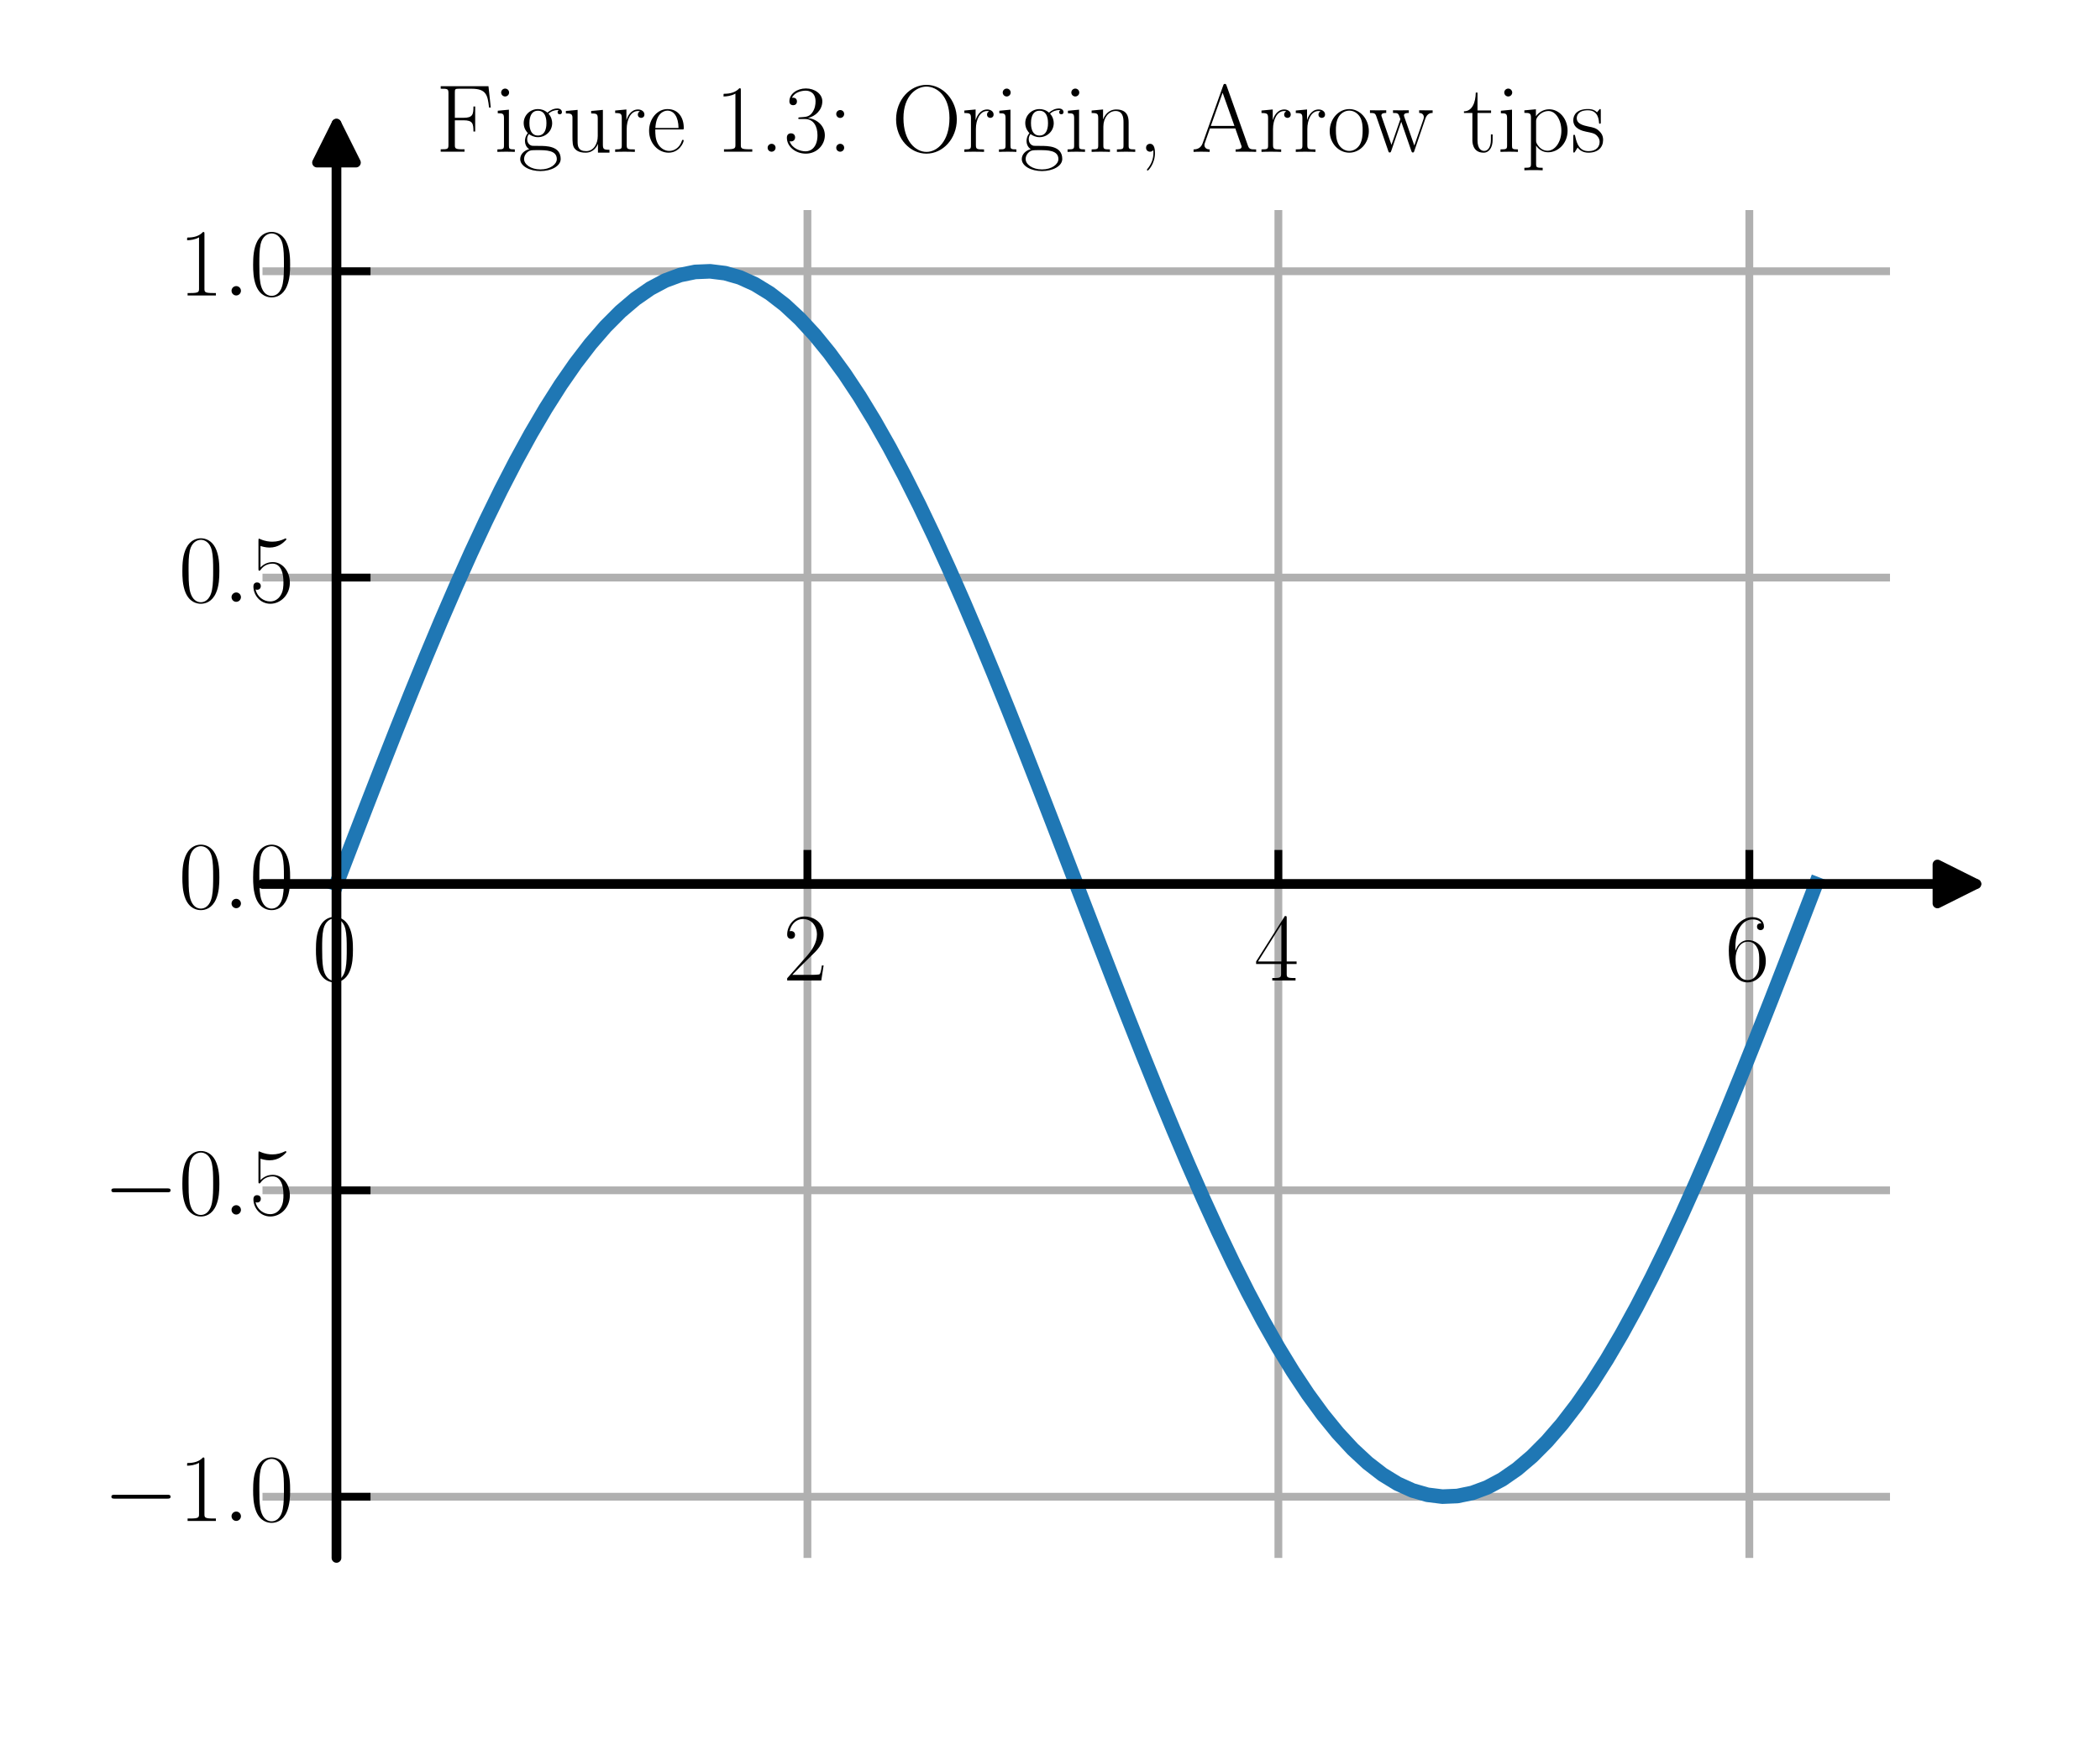
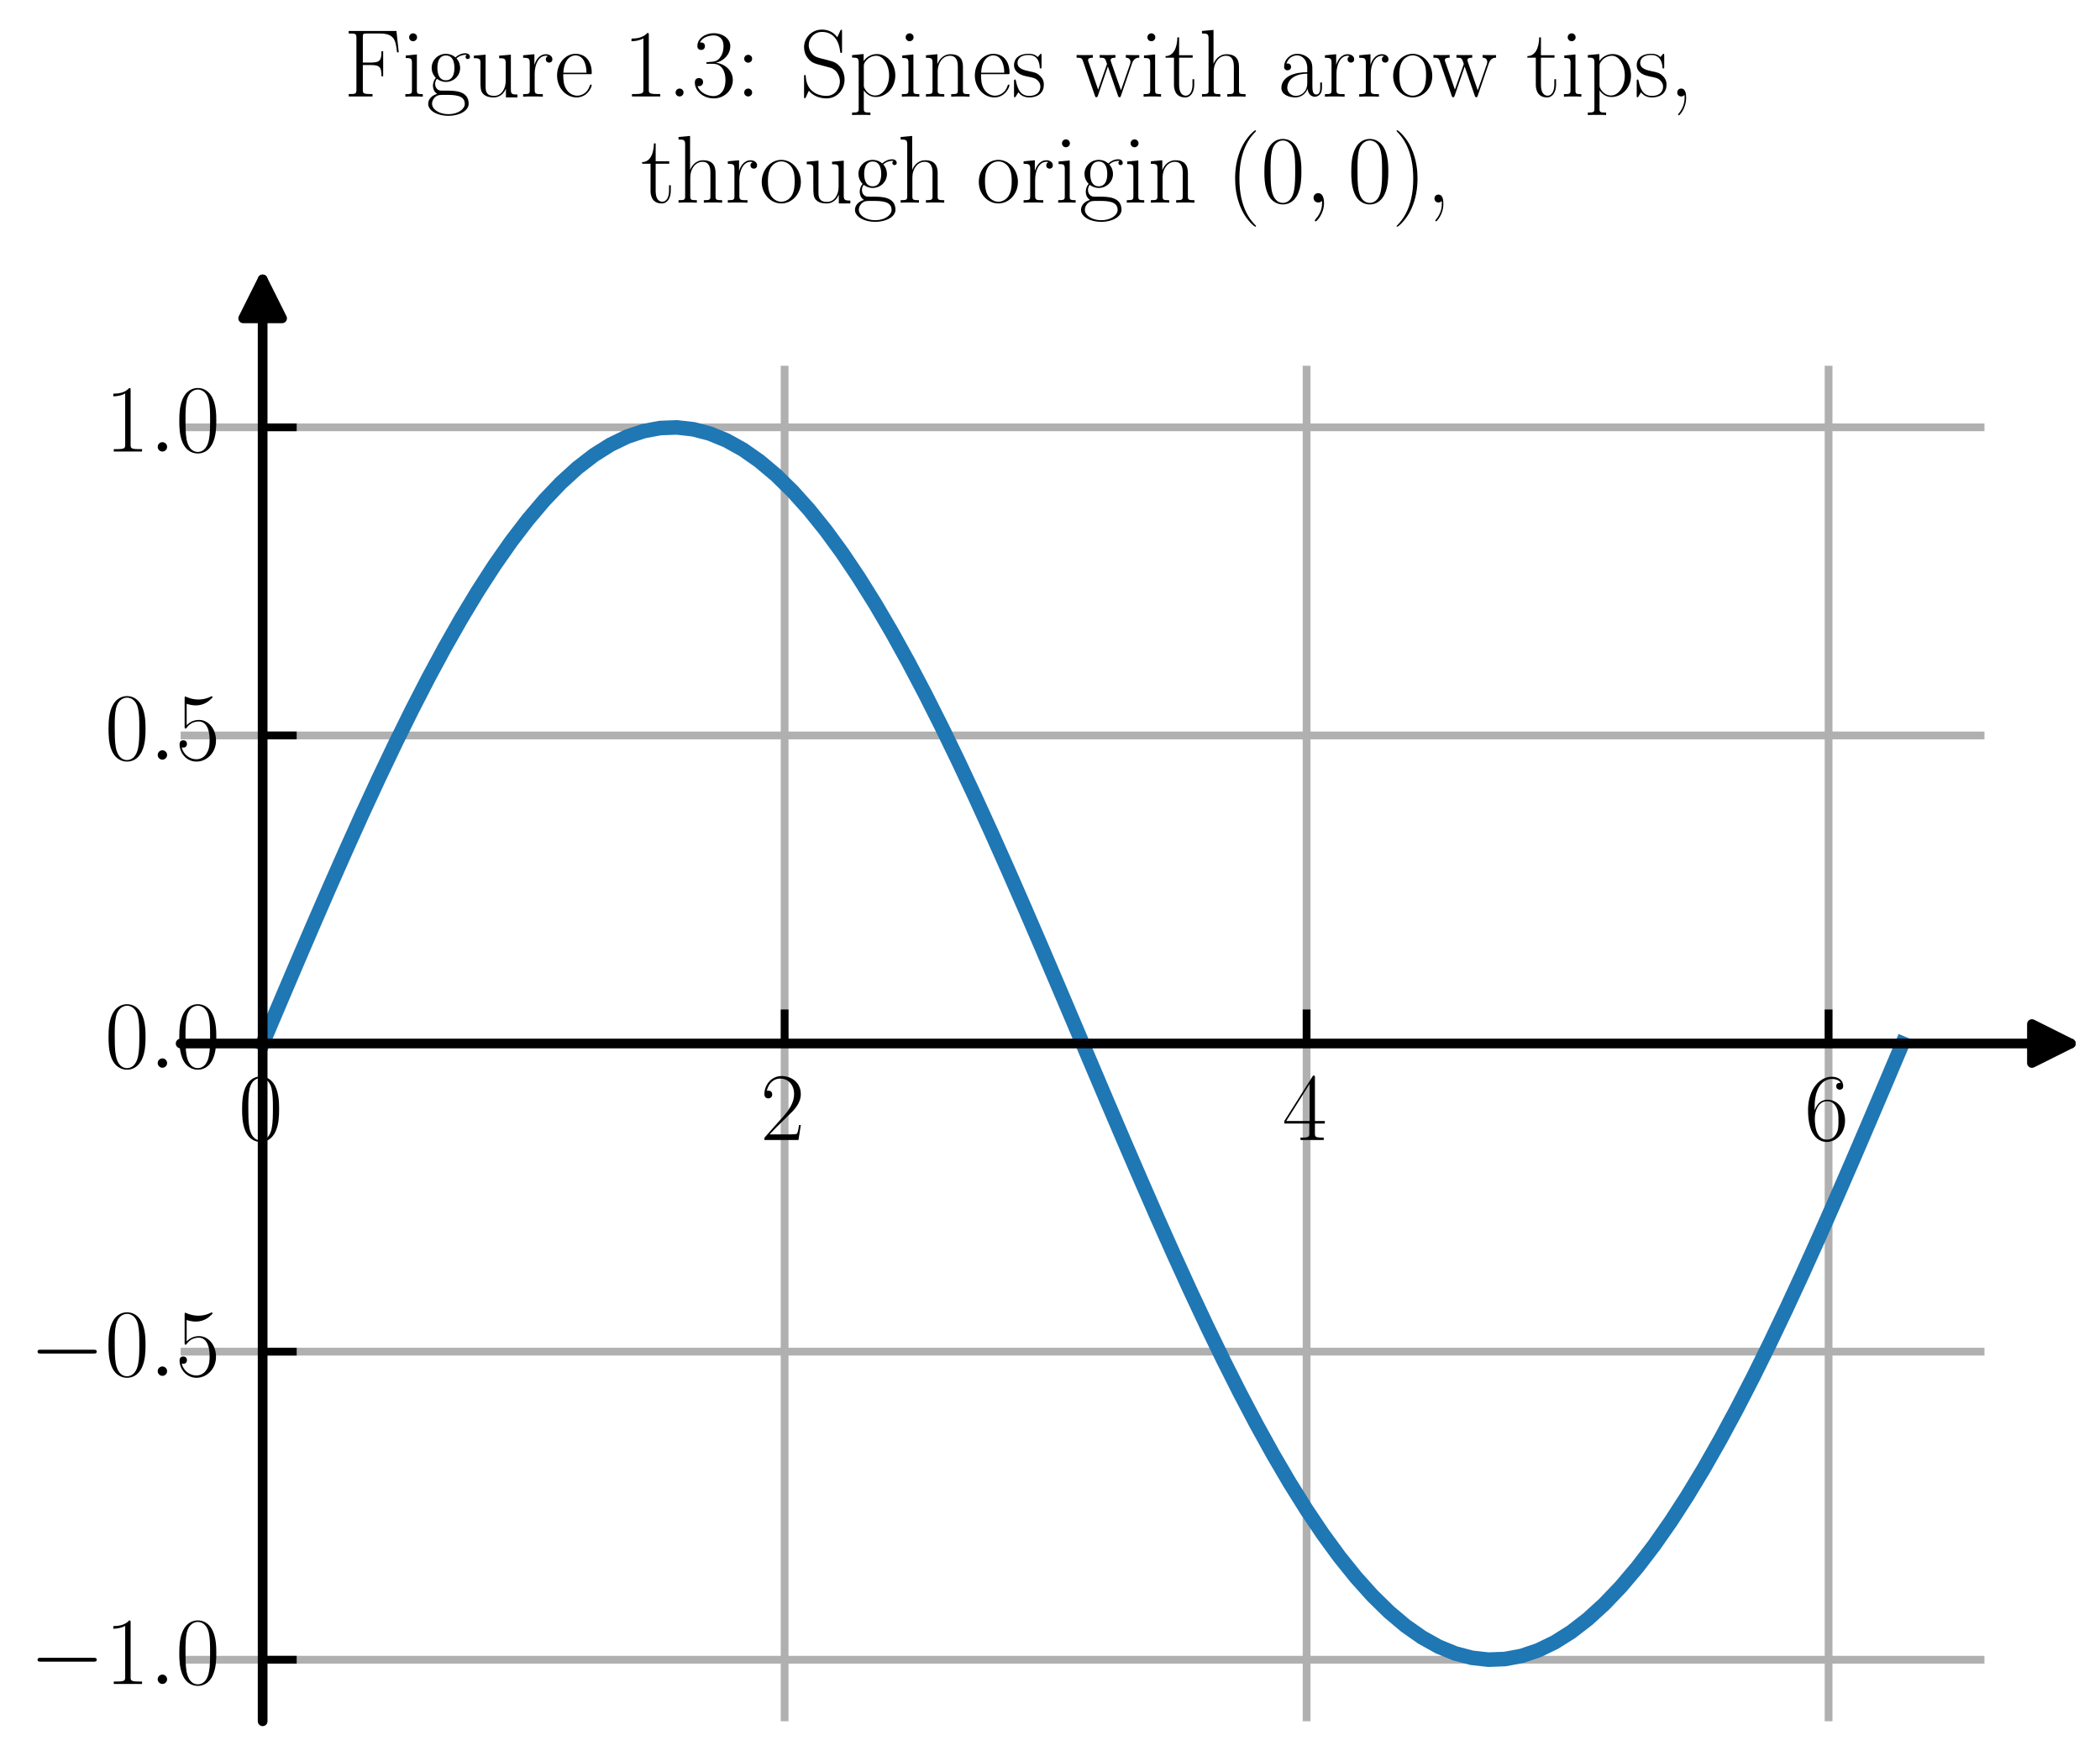
<svg xmlns="http://www.w3.org/2000/svg" xmlns:xlink="http://www.w3.org/1999/xlink" width="216pt" height="180pt" viewBox="0 0 216 180" version="1.1">
  <defs>
    <style type="text/css">*{stroke-linejoin: round; stroke-linecap: butt}</style>
  </defs>
  <g id="figure_1">
    <g id="patch_1">
      <path d="M 0 180  L 216 180  L 216 0  L 0 0  L 0 180  z " style="fill: none" />
    </g>
    <g id="axes_1">
      <g id="patch_2">
-         <path d="M 27 160.2  L 194.4 160.2  L 194.4 21.6  L 27 21.6  L 27 160.2  z " style="fill: none" />
+         <path d="M 18.581 177  L 204.118 177  L 204.118 37.615  L 18.581 37.615  L 18.581 177  z " style="fill: none" />
      </g>
      <g id="GridlinesCollection_1">
-         <path clip-path="url(#pfa1c3d3aa4)" style="fill: none; stroke: #b0b0b0; stroke-width: 0.8" />
-         <path d="M 34.609 160.2  L 34.609 21.6  " clip-path="url(#pfa1c3d3aa4)" style="fill: none; stroke: #b0b0b0; stroke-width: 0.8" />
-         <path d="M 83.05 160.2  L 83.05 21.6  " clip-path="url(#pfa1c3d3aa4)" style="fill: none; stroke: #b0b0b0; stroke-width: 0.8" />
-         <path d="M 131.491 160.2  L 131.491 21.6  " clip-path="url(#pfa1c3d3aa4)" style="fill: none; stroke: #b0b0b0; stroke-width: 0.8" />
-         <path d="M 179.932 160.2  L 179.932 21.6  " clip-path="url(#pfa1c3d3aa4)" style="fill: none; stroke: #b0b0b0; stroke-width: 0.8" />
-         <path clip-path="url(#pfa1c3d3aa4)" style="fill: none; stroke: #b0b0b0; stroke-width: 0.8" />
-         <path clip-path="url(#pfa1c3d3aa4)" style="fill: none; stroke: #b0b0b0; stroke-width: 0.8" />
-         <path d="M 27 153.908  L 194.4 153.908  " clip-path="url(#pfa1c3d3aa4)" style="fill: none; stroke: #b0b0b0; stroke-width: 0.8" />
-         <path d="M 27 122.404  L 194.4 122.404  " clip-path="url(#pfa1c3d3aa4)" style="fill: none; stroke: #b0b0b0; stroke-width: 0.8" />
-         <path d="M 27 90.9  L 194.4 90.9  " clip-path="url(#pfa1c3d3aa4)" style="fill: none; stroke: #b0b0b0; stroke-width: 0.8" />
-         <path d="M 27 59.396  L 194.4 59.396  " clip-path="url(#pfa1c3d3aa4)" style="fill: none; stroke: #b0b0b0; stroke-width: 0.8" />
-         <path d="M 27 27.892  L 194.4 27.892  " clip-path="url(#pfa1c3d3aa4)" style="fill: none; stroke: #b0b0b0; stroke-width: 0.8" />
-         <path clip-path="url(#pfa1c3d3aa4)" style="fill: none; stroke: #b0b0b0; stroke-width: 0.8" />
+         <path clip-path="url(#p630e774298)" style="fill: none; stroke: #b0b0b0; stroke-width: 0.8" />
+         <path d="M 27.015 177  L 27.015 37.615  " clip-path="url(#p630e774298)" style="fill: none; stroke: #b0b0b0; stroke-width: 0.8" />
+         <path d="M 80.704 177  L 80.704 37.615  " clip-path="url(#p630e774298)" style="fill: none; stroke: #b0b0b0; stroke-width: 0.8" />
+         <path d="M 134.393 177  L 134.393 37.615  " clip-path="url(#p630e774298)" style="fill: none; stroke: #b0b0b0; stroke-width: 0.8" />
+         <path d="M 188.082 177  L 188.082 37.615  " clip-path="url(#p630e774298)" style="fill: none; stroke: #b0b0b0; stroke-width: 0.8" />
+         <path clip-path="url(#p630e774298)" style="fill: none; stroke: #b0b0b0; stroke-width: 0.8" />
+         <path clip-path="url(#p630e774298)" style="fill: none; stroke: #b0b0b0; stroke-width: 0.8" />
+         <path d="M 18.581 170.672  L 204.118 170.672  " clip-path="url(#p630e774298)" style="fill: none; stroke: #b0b0b0; stroke-width: 0.8" />
+         <path d="M 18.581 138.99  L 204.118 138.99  " clip-path="url(#p630e774298)" style="fill: none; stroke: #b0b0b0; stroke-width: 0.8" />
+         <path d="M 18.581 107.307  L 204.118 107.307  " clip-path="url(#p630e774298)" style="fill: none; stroke: #b0b0b0; stroke-width: 0.8" />
+         <path d="M 18.581 75.625  L 204.118 75.625  " clip-path="url(#p630e774298)" style="fill: none; stroke: #b0b0b0; stroke-width: 0.8" />
+         <path d="M 18.581 43.943  L 204.118 43.943  " clip-path="url(#p630e774298)" style="fill: none; stroke: #b0b0b0; stroke-width: 0.8" />
+         <path d="M 18.581 12.261  L 204.118 12.261  " clip-path="url(#p630e774298)" style="fill: none; stroke: #b0b0b0; stroke-width: 0.8" />
      </g>
      <g id="line2d_1">
-         <path d="M 34.609 90.9  L 36.146 86.904  L 37.683 82.924  L 39.221 78.976  L 40.758 75.076  L 42.295 71.239  L 43.832 67.482  L 45.369 63.82  L 46.907 60.266  L 48.444 56.835  L 49.981 53.542  L 51.518 50.399  L 53.055 47.42  L 54.593 44.615  L 56.13 41.997  L 57.667 39.575  L 59.204 37.361  L 60.741 35.361  L 62.279 33.586  L 63.816 32.041  L 65.353 30.734  L 66.89 29.668  L 68.427 28.849  L 69.964 28.28  L 71.502 27.963  L 73.039 27.9  L 74.576 28.09  L 76.113 28.533  L 77.65 29.228  L 79.188 30.17  L 80.725 31.357  L 82.262 32.784  L 83.799 34.445  L 85.336 36.334  L 86.874 38.441  L 88.411 40.761  L 89.948 43.282  L 91.485 45.995  L 93.022 48.888  L 94.56 51.951  L 96.097 55.171  L 97.634 58.534  L 99.171 62.028  L 100.708 65.638  L 102.245 69.35  L 103.783 73.149  L 105.32 77.019  L 106.857 80.945  L 108.394 84.911  L 109.931 88.901  L 111.469 92.899  L 113.006 96.889  L 114.543 100.855  L 116.08 104.781  L 117.617 108.651  L 119.155 112.45  L 120.692 116.162  L 122.229 119.772  L 123.766 123.266  L 125.303 126.629  L 126.84 129.849  L 128.378 132.912  L 129.915 135.805  L 131.452 138.518  L 132.989 141.039  L 134.526 143.359  L 136.064 145.466  L 137.601 147.355  L 139.138 149.016  L 140.675 150.443  L 142.212 151.63  L 143.75 152.572  L 145.287 153.267  L 146.824 153.71  L 148.361 153.9  L 149.898 153.837  L 151.436 153.52  L 152.973 152.951  L 154.51 152.132  L 156.047 151.066  L 157.584 149.759  L 159.121 148.214  L 160.659 146.439  L 162.196 144.439  L 163.733 142.225  L 165.27 139.803  L 166.807 137.185  L 168.345 134.38  L 169.882 131.401  L 171.419 128.258  L 172.956 124.965  L 174.493 121.534  L 176.031 117.98  L 177.568 114.318  L 179.105 110.561  L 180.642 106.724  L 182.179 102.824  L 183.717 98.876  L 185.254 94.896  L 186.791 90.9  " clip-path="url(#pfa1c3d3aa4)" style="fill: none; stroke: #1f77b4; stroke-width: 1.5; stroke-linecap: square" />
+         <path d="M 27.015 107.307  L 28.719 103.289  L 30.422 99.286  L 32.126 95.316  L 33.83 91.394  L 35.534 87.536  L 37.237 83.757  L 38.941 80.074  L 40.645 76.5  L 42.348 73.05  L 44.052 69.738  L 45.756 66.577  L 47.46 63.581  L 49.163 60.76  L 50.867 58.127  L 52.571 55.692  L 54.275 53.465  L 55.978 51.455  L 57.682 49.669  L 59.386 48.116  L 61.09 46.8  L 62.793 45.729  L 64.497 44.905  L 66.201 44.333  L 67.904 44.015  L 69.608 43.951  L 71.312 44.142  L 73.016 44.588  L 74.719 45.286  L 76.423 46.234  L 78.127 47.428  L 79.831 48.863  L 81.534 50.533  L 83.238 52.432  L 84.942 54.552  L 86.646 56.884  L 88.349 59.42  L 90.053 62.148  L 91.757 65.058  L 93.46 68.138  L 95.164 71.376  L 96.868 74.758  L 98.572 78.272  L 100.275 81.903  L 101.979 85.635  L 103.683 89.456  L 105.387 93.348  L 107.09 97.296  L 108.794 101.284  L 110.498 105.297  L 112.201 109.318  L 113.905 113.331  L 115.609 117.319  L 117.313 121.267  L 119.016 125.159  L 120.72 128.979  L 122.424 132.712  L 124.128 136.343  L 125.831 139.856  L 127.535 143.239  L 129.239 146.477  L 130.943 149.557  L 132.646 152.467  L 134.35 155.195  L 136.054 157.731  L 137.757 160.063  L 139.461 162.183  L 141.165 164.082  L 142.869 165.752  L 144.572 167.187  L 146.276 168.381  L 147.98 169.329  L 149.684 170.027  L 151.387 170.473  L 153.091 170.664  L 154.795 170.6  L 156.498 170.282  L 158.202 169.709  L 159.906 168.886  L 161.61 167.814  L 163.313 166.499  L 165.017 164.946  L 166.721 163.16  L 168.425 161.15  L 170.128 158.923  L 171.832 156.488  L 173.536 153.855  L 175.24 151.034  L 176.943 148.037  L 178.647 144.877  L 180.351 141.565  L 182.054 138.115  L 183.758 134.541  L 185.462 130.858  L 187.166 127.079  L 188.869 123.221  L 190.573 119.299  L 192.277 115.329  L 193.981 111.326  L 195.684 107.307  " clip-path="url(#p630e774298)" style="fill: none; stroke: #1f77b4; stroke-width: 1.5; stroke-linecap: square" />
      </g>
      <g id="mpl_toolkits.axisartist.axis_artist_1">
        <defs>
-           <path id="m98e23a10ef" d="M 0 0  L 0 -3.5  " style="stroke: #000000; stroke-width: 0.8" />
+           <path id="m455f412ff4" d="M 0 0  L 0 -3.5  " style="stroke: #000000; stroke-width: 0.8" />
        </defs>
        <g>
-           <use xlink:href="#m98e23a10ef" x="34.609" y="90.9" style="fill: none; stroke: #000000; stroke-width: 0.8" />
-         </g>
-         <g>
-           <use xlink:href="#m98e23a10ef" x="83.05" y="90.9" style="fill: none; stroke: #000000; stroke-width: 0.8" />
-         </g>
-         <g>
-           <use xlink:href="#m98e23a10ef" x="131.491" y="90.9" style="fill: none; stroke: #000000; stroke-width: 0.8" />
-         </g>
-         <g>
-           <use xlink:href="#m98e23a10ef" x="179.932" y="90.9" style="fill: none; stroke: #000000; stroke-width: 0.8" />
+           <use xlink:href="#m455f412ff4" x="27.015" y="107.307" style="fill: none; stroke: #000000; stroke-width: 0.8" />
+         </g>
+         <g>
+           <use xlink:href="#m455f412ff4" x="80.704" y="107.307" style="fill: none; stroke: #000000; stroke-width: 0.8" />
+         </g>
+         <g>
+           <use xlink:href="#m455f412ff4" x="134.393" y="107.307" style="fill: none; stroke: #000000; stroke-width: 0.8" />
+         </g>
+         <g>
+           <use xlink:href="#m455f412ff4" x="188.082" y="107.307" style="fill: none; stroke: #000000; stroke-width: 0.8" />
        </g>
        <g id="text_1">
-           <g transform="translate(32.11842 100.8204) scale(0.1 -0.1)">
+           <g transform="translate(24.52424 117.2278) scale(0.1 -0.1)">
            <defs>
              <path id="CMR17-30" d="M 2688 2025  C 2688 2416 2682 3080 2413 3591  C 2176 4039 1798 4198 1466 4198  C 1158 4198 768 4058 525 3597  C 269 3118 243 2524 243 2025  C 243 1661 250 1106 448 619  C 723 -39 1216 -128 1466 -128  C 1760 -128 2208 -7 2470 600  C 2662 1042 2688 1559 2688 2025  z M 1466 -26  C 1056 -26 813 325 723 812  C 653 1188 653 1738 653 2096  C 653 2588 653 2997 736 3387  C 858 3929 1216 4096 1466 4096  C 1728 4096 2067 3923 2189 3400  C 2272 3036 2278 2607 2278 2096  C 2278 1680 2278 1169 2202 792  C 2067 95 1690 -26 1466 -26  z " transform="scale(0.015625)" />
            </defs>
            <use xlink:href="#CMR17-30" transform="scale(0.996264)" />
          </g>
        </g>
        <g id="text_2">
-           <g transform="translate(80.5594 100.8204) scale(0.1 -0.1)">
+           <g transform="translate(78.21338 117.2278) scale(0.1 -0.1)">
            <defs>
              <path id="CMR17-32" d="M 2669 989  L 2554 989  C 2490 536 2438 459 2413 420  C 2381 369 1920 369 1830 369  L 602 369  C 832 619 1280 1072 1824 1597  C 2214 1967 2669 2402 2669 3035  C 2669 3790 2067 4224 1395 4224  C 691 4224 262 3604 262 3030  C 262 2780 448 2748 525 2748  C 589 2748 781 2787 781 3010  C 781 3207 614 3264 525 3264  C 486 3264 448 3258 422 3245  C 544 3790 915 4058 1306 4058  C 1862 4058 2227 3617 2227 3035  C 2227 2479 1901 2000 1536 1584  L 262 146  L 262 0  L 2515 0  L 2669 989  z " transform="scale(0.015625)" />
            </defs>
            <use xlink:href="#CMR17-32" transform="scale(0.996264)" />
          </g>
        </g>
        <g id="text_3">
-           <g transform="translate(129.0004 100.8204) scale(0.1 -0.1)">
+           <g transform="translate(131.9025 117.2278) scale(0.1 -0.1)">
            <defs>
              <path id="CMR17-34" d="M 2150 4122  C 2150 4256 2144 4256 2029 4256  L 128 1254  L 128 1088  L 1779 1088  L 1779 457  C 1779 224 1766 160 1318 160  L 1197 160  L 1197 0  C 1402 0 1747 0 1965 0  C 2182 0 2528 0 2733 0  L 2733 160  L 2611 160  C 2163 160 2150 224 2150 457  L 2150 1088  L 2803 1088  L 2803 1254  L 2150 1254  L 2150 4122  z M 1798 3703  L 1798 1254  L 256 1254  L 1798 3703  z " transform="scale(0.015625)" />
            </defs>
            <use xlink:href="#CMR17-34" transform="scale(0.996264)" />
          </g>
        </g>
        <g id="text_4">
-           <g transform="translate(177.4414 100.8204) scale(0.1 -0.1)">
+           <g transform="translate(185.5917 117.2278) scale(0.1 -0.1)">
            <defs>
              <path id="CMR17-36" d="M 678 2176  C 678 3690 1395 4032 1811 4032  C 1946 4032 2272 4009 2400 3776  C 2298 3776 2106 3776 2106 3553  C 2106 3381 2246 3323 2336 3323  C 2394 3323 2566 3348 2566 3560  C 2566 3954 2246 4179 1805 4179  C 1043 4179 243 3390 243 1984  C 243 253 966 -128 1478 -128  C 2099 -128 2688 427 2688 1283  C 2688 2081 2170 2662 1517 2662  C 1126 2662 838 2407 678 1960  L 678 2176  z M 1478 25  C 691 25 691 1200 691 1436  C 691 1896 909 2560 1504 2560  C 1613 2560 1926 2560 2138 2120  C 2253 1870 2253 1609 2253 1289  C 2253 944 2253 690 2118 434  C 1978 171 1773 25 1478 25  z " transform="scale(0.015625)" />
            </defs>
            <use xlink:href="#CMR17-36" transform="scale(0.996264)" />
          </g>
        </g>
        <g id="patch_3">
-           <path d="M 27 90.9  L 194.4 90.9  L 203.282 90.9  " style="fill: none; stroke: #000000; stroke-linecap: round" />
-           <path d="M 199.282 88.9  L 203.282 90.9  L 199.282 92.9  z " style="stroke: #000000; stroke-linecap: round" />
+           <path d="M 18.581 107.307  L 204.118 107.307  L 213 107.307  " style="fill: none; stroke: #000000; stroke-linecap: round" />
+           <path d="M 209 105.307  L 213 107.307  L 209 109.307  z " style="stroke: #000000; stroke-linecap: round" />
        </g>
      </g>
      <g id="mpl_toolkits.axisartist.axis_artist_2">
        <defs>
-           <path id="m388b2d7d47" d="M 0 0  L 3.5 0  " style="stroke: #000000; stroke-width: 0.8" />
+           <path id="mb4849d3bb8" d="M 0 0  L 3.5 0  " style="stroke: #000000; stroke-width: 0.8" />
        </defs>
        <g>
-           <use xlink:href="#m388b2d7d47" x="34.609" y="153.908" style="fill: none; stroke: #000000; stroke-width: 0.8" />
-         </g>
-         <g>
-           <use xlink:href="#m388b2d7d47" x="34.609" y="122.404" style="fill: none; stroke: #000000; stroke-width: 0.8" />
-         </g>
-         <g>
-           <use xlink:href="#m388b2d7d47" x="34.609" y="90.9" style="fill: none; stroke: #000000; stroke-width: 0.8" />
-         </g>
-         <g>
-           <use xlink:href="#m388b2d7d47" x="34.609" y="59.396" style="fill: none; stroke: #000000; stroke-width: 0.8" />
-         </g>
-         <g>
-           <use xlink:href="#m388b2d7d47" x="34.609" y="27.892" style="fill: none; stroke: #000000; stroke-width: 0.8" />
+           <use xlink:href="#mb4849d3bb8" x="27.015" y="170.672" style="fill: none; stroke: #000000; stroke-width: 0.8" />
+         </g>
+         <g>
+           <use xlink:href="#mb4849d3bb8" x="27.015" y="138.99" style="fill: none; stroke: #000000; stroke-width: 0.8" />
+         </g>
+         <g>
+           <use xlink:href="#mb4849d3bb8" x="27.015" y="107.307" style="fill: none; stroke: #000000; stroke-width: 0.8" />
+         </g>
+         <g>
+           <use xlink:href="#mb4849d3bb8" x="27.015" y="75.625" style="fill: none; stroke: #000000; stroke-width: 0.8" />
+         </g>
+         <g>
+           <use xlink:href="#mb4849d3bb8" x="27.015" y="43.943" style="fill: none; stroke: #000000; stroke-width: 0.8" />
        </g>
        <g id="text_5">
-           <g transform="translate(10.63027 156.3986) scale(0.1 -0.1)">
+           <g transform="translate(3.036083 173.1627) scale(0.1 -0.1)">
            <defs>
              <path id="CMSY10-0" d="M 4218 1472  C 4326 1472 4442 1472 4442 1600  C 4442 1728 4326 1728 4218 1728  L 755 1728  C 646 1728 531 1728 531 1600  C 531 1472 646 1472 755 1472  L 4218 1472  z " transform="scale(0.015625)" />
              <path id="CMR17-31" d="M 1702 4058  C 1702 4192 1696 4192 1606 4192  C 1357 3916 979 3827 621 3827  C 602 3827 570 3827 563 3808  C 557 3795 557 3782 557 3648  C 755 3648 1088 3686 1344 3839  L 1344 461  C 1344 236 1331 160 781 160  L 589 160  L 589 0  C 896 0 1216 0 1523 0  C 1830 0 2150 0 2458 0  L 2458 160  L 2266 160  C 1715 160 1702 230 1702 458  L 1702 4058  z " transform="scale(0.015625)" />
              <path id="CMMI12-3a" d="M 1178 307  C 1178 492 1024 619 870 619  C 685 619 557 466 557 313  C 557 128 710 0 864 0  C 1050 0 1178 153 1178 307  z " transform="scale(0.015625)" />
            </defs>
            <use xlink:href="#CMSY10-0" transform="scale(0.996264)" />
            <use xlink:href="#CMR17-31" transform="translate(77.48747 0) scale(0.996264)" />
            <use xlink:href="#CMMI12-3a" transform="translate(123.1779 0) scale(0.996264)" />
            <use xlink:href="#CMR17-30" transform="translate(150.2751 0) scale(0.996264)" />
          </g>
        </g>
        <g id="text_6">
-           <g transform="translate(10.63027 124.8946) scale(0.1 -0.1)">
+           <g transform="translate(3.036083 141.4804) scale(0.1 -0.1)">
            <defs>
              <path id="CMR17-35" d="M 730 3692  C 794 3666 1056 3584 1325 3584  C 1920 3584 2246 3911 2432 4100  C 2432 4157 2432 4192 2394 4192  C 2387 4192 2374 4192 2323 4163  C 2099 4058 1837 3973 1517 3973  C 1325 3973 1037 3999 723 4139  C 653 4171 640 4171 634 4171  C 602 4171 595 4164 595 4037  L 595 2203  C 595 2089 595 2057 659 2057  C 691 2057 704 2070 736 2114  C 941 2401 1222 2522 1542 2522  C 1766 2522 2246 2382 2246 1289  C 2246 1085 2246 715 2054 421  C 1894 159 1645 25 1370 25  C 947 25 518 320 403 814  C 429 807 480 795 506 795  C 589 795 749 840 749 1038  C 749 1210 627 1280 506 1280  C 358 1280 262 1190 262 1011  C 262 454 704 -128 1382 -128  C 2042 -128 2669 440 2669 1264  C 2669 2030 2170 2624 1549 2624  C 1222 2624 947 2503 730 2274  L 730 3692  z " transform="scale(0.015625)" />
            </defs>
            <use xlink:href="#CMSY10-0" transform="scale(0.996264)" />
            <use xlink:href="#CMR17-30" transform="translate(77.48747 0) scale(0.996264)" />
            <use xlink:href="#CMMI12-3a" transform="translate(123.1779 0) scale(0.996264)" />
            <use xlink:href="#CMR17-35" transform="translate(150.2751 0) scale(0.996264)" />
          </g>
        </g>
        <g id="text_7">
-           <g transform="translate(18.37901 93.39066) scale(0.1 -0.1)">
+           <g transform="translate(10.78483 109.7981) scale(0.1 -0.1)">
            <use xlink:href="#CMR17-30" transform="scale(0.996264)" />
            <use xlink:href="#CMMI12-3a" transform="translate(45.69048 0) scale(0.996264)" />
            <use xlink:href="#CMR17-30" transform="translate(72.78765 0) scale(0.996264)" />
          </g>
        </g>
        <g id="text_8">
-           <g transform="translate(18.37901 61.8867) scale(0.1 -0.1)">
+           <g transform="translate(10.78483 78.11581) scale(0.1 -0.1)">
            <use xlink:href="#CMR17-30" transform="scale(0.996264)" />
            <use xlink:href="#CMMI12-3a" transform="translate(45.69048 0) scale(0.996264)" />
            <use xlink:href="#CMR17-35" transform="translate(72.78765 0) scale(0.996264)" />
          </g>
        </g>
        <g id="text_9">
-           <g transform="translate(18.37901 30.38273) scale(0.1 -0.1)">
+           <g transform="translate(10.78483 46.4335) scale(0.1 -0.1)">
            <use xlink:href="#CMR17-31" transform="scale(0.996264)" />
            <use xlink:href="#CMMI12-3a" transform="translate(45.69048 0) scale(0.996264)" />
            <use xlink:href="#CMR17-30" transform="translate(72.78765 0) scale(0.996264)" />
          </g>
        </g>
        <g id="patch_4">
-           <path d="M 34.609 160.2  L 34.609 21.6  L 34.609 12.718  " style="fill: none; stroke: #000000; stroke-linecap: round" />
-           <path d="M 32.609 16.718  L 34.609 12.718  L 36.609 16.718  z " style="stroke: #000000; stroke-linecap: round" />
+           <path d="M 27.015 177  L 27.015 37.615  L 27.015 28.733  " style="fill: none; stroke: #000000; stroke-linecap: round" />
+           <path d="M 25.015 32.733  L 27.015 28.733  L 29.015 32.733  z " style="stroke: #000000; stroke-linecap: round" />
        </g>
      </g>
      <g id="text_10">
-         <g transform="translate(44.82191 15.6) scale(0.1 -0.1)">
+         <g transform="translate(35.35667 9.918738) scale(0.1 -0.1)">
          <defs>
            <path id="CMR17-46" d="M 3482 4325  L 326 4325  L 326 4160  C 768 4160 838 4160 838 3874  L 838 446  C 838 160 768 160 326 160  L 326 0  C 512 0 870 0 1069 0  C 1331 0 1638 0 1901 0  L 1901 160  L 1760 160  C 1274 160 1261 223 1261 452  L 1261 2075  L 1837 2075  C 2432 2075 2490 1865 2490 1332  L 2605 1332  L 2605 2987  L 2490 2987  C 2490 2450 2432 2240 1837 2240  L 1261 2240  L 1261 3911  C 1261 4128 1274 4160 1530 4160  L 2355 4160  C 3322 4160 3430 3765 3520 2916  L 3635 2916  L 3482 4325  z " transform="scale(0.015625)" />
            <path id="CMR17-69" d="M 992 3909  C 992 4049 877 4170 730 4170  C 589 4170 467 4056 467 3909  C 467 3769 582 3648 730 3648  C 870 3648 992 3763 992 3909  z M 243 2706  L 243 2541  C 602 2541 653 2502 653 2197  L 653 427  C 653 184 627 153 218 153  L 218 -13  C 371 0 646 0 806 0  C 960 0 1222 0 1370 -13  L 1370 153  C 992 153 979 191 979 420  L 979 2776  L 243 2706  z " transform="scale(0.015625)" />
            <path id="CMR17-67" d="M 710 1164  C 832 1068 1043 960 1299 960  C 1805 960 2240 1357 2240 1888  C 2240 2054 2189 2310 1997 2509  C 2176 2692 2438 2752 2586 2752  C 2611 2752 2650 2752 2682 2734  C 2656 2728 2598 2703 2598 2605  C 2598 2527 2656 2471 2739 2471  C 2835 2471 2886 2533 2886 2614  C 2886 2731 2790 2854 2586 2854  C 2330 2854 2106 2738 1926 2580  C 1734 2753 1504 2816 1299 2816  C 794 2816 358 2419 358 1888  C 358 1522 570 1292 634 1228  C 442 1004 442 743 442 711  C 442 545 506 302 723 168  C 390 85 128 -169 128 -486  C 128 -943 736 -1280 1466 -1280  C 2170 -1280 2803 -956 2803 -479  C 2803 384 1856 384 1363 384  C 1216 384 954 384 922 391  C 723 423 589 602 589 826  C 589 883 589 1024 710 1164  z M 1299 1068  C 736 1068 736 1760 736 1889  C 736 2016 736 2708 1299 2708  C 1862 2708 1862 2016 1862 1889  C 1862 1760 1862 1068 1299 1068  z M 1466 -1171  C 826 -1171 384 -835 384 -486  C 384 -289 493 -105 634 -4  C 794 104 858 104 1293 104  C 1818 104 2547 104 2547 -486  C 2547 -835 2106 -1171 1466 -1171  z " transform="scale(0.015625)" />
            <path id="CMR17-75" d="M 1882 2693  L 1882 2528  C 2259 2528 2317 2489 2317 2186  L 2317 1032  C 2317 500 2029 38 1555 38  C 1030 38 986 348 986 678  L 986 2763  L 211 2693  L 211 2528  C 467 2528 640 2528 646 2274  L 646 1058  C 646 633 646 361 813 183  C 896 101 1056 -64 1517 -64  C 2061 -64 2272 377 2323 506  L 2330 506  L 2330 -63  L 3091 -63  L 3091 128  C 2714 128 2656 166 2656 473  L 2656 2763  L 1882 2693  z " transform="scale(0.015625)" />
            <path id="CMR17-72" d="M 960 1497  C 960 2112 1222 2688 1702 2688  C 1747 2688 1792 2682 1837 2662  C 1837 2662 1696 2617 1696 2452  C 1696 2298 1818 2234 1914 2234  C 1990 2234 2131 2279 2131 2458  C 2131 2663 1926 2790 1709 2790  C 1222 2790 1011 2317 947 2093  L 941 2093  L 941 2790  L 198 2720  L 198 2554  C 576 2554 634 2515 634 2208  L 634 428  C 634 184 608 153 198 153  L 198 -13  C 352 0 646 0 813 0  C 998 0 1325 0 1498 -13  L 1498 153  C 1037 153 960 153 960 440  L 960 1497  z " transform="scale(0.015625)" />
            <path id="CMR17-65" d="M 2438 1472  C 2464 1498 2464 1511 2464 1576  C 2464 2238 2118 2816 1389 2816  C 710 2816 173 2169 173 1383  C 173 551 781 -64 1459 -64  C 2176 -64 2458 607 2458 740  C 2458 784 2419 784 2406 784  C 2362 784 2355 771 2330 696  C 2189 265 1837 51 1504 51  C 1229 51 954 203 781 480  C 582 803 582 1176 582 1472  L 2438 1472  z M 589 1568  C 634 2505 1126 2714 1382 2714  C 1818 2714 2112 2297 2118 1568  L 589 1568  z " transform="scale(0.015625)" />
            <path id="CMR17-2e" d="M 1062 261  C 1062 420 934 522 800 522  C 672 522 538 420 538 261  C 538 102 666 0 800 0  C 928 0 1062 102 1062 261  z " transform="scale(0.015625)" />
            <path id="CMR17-33" d="M 1414 2157  C 1984 2157 2234 1662 2234 1090  C 2234 320 1824 25 1453 25  C 1114 25 563 194 390 693  C 422 680 454 680 486 680  C 640 680 755 782 755 948  C 755 1133 614 1216 486 1216  C 378 1216 211 1165 211 926  C 211 335 787 -128 1466 -128  C 2176 -128 2720 430 2720 1085  C 2720 1707 2208 2157 1600 2227  C 2086 2328 2554 2756 2554 3329  C 2554 3820 2048 4179 1472 4179  C 890 4179 378 3829 378 3329  C 378 3110 544 3072 627 3072  C 762 3072 877 3155 877 3321  C 877 3486 762 3569 627 3569  C 602 3569 570 3569 544 3557  C 730 3959 1235 4032 1459 4032  C 1683 4032 2106 3925 2106 3320  C 2106 3143 2080 2828 1862 2550  C 1670 2304 1453 2304 1242 2284  C 1210 2284 1062 2269 1037 2269  C 992 2263 966 2257 966 2208  C 966 2163 973 2157 1101 2157  L 1414 2157  z " transform="scale(0.015625)" />
            <path id="CMR17-3a" d="M 1062 2491  C 1062 2650 934 2752 800 2752  C 672 2752 538 2650 538 2491  C 538 2332 666 2230 800 2230  C 928 2230 1062 2332 1062 2491  z M 1062 261  C 1062 420 934 522 800 522  C 672 522 538 420 538 261  C 538 102 666 0 800 0  C 928 0 1062 102 1062 261  z " transform="scale(0.015625)" />
-             <path id="CMR17-4f" d="M 4307 2135  C 4307 3437 3366 4416 2304 4416  C 1216 4416 294 3424 294 2135  C 294 845 1229 -128 2298 -128  C 3392 -128 4307 864 4307 2135  z M 2304 -13  C 1574 -13 781 711 781 2217  C 781 3716 1651 4301 2298 4301  C 2976 4301 3821 3698 3821 2217  C 3821 686 3008 -13 2304 -13  z " transform="scale(0.015625)" />
+             <path id="CMR17-53" d="M 2803 4290  C 2803 4404 2797 4411 2758 4411  C 2720 4411 2707 4385 2682 4328  L 2490 3907  C 2246 4257 1875 4416 1472 4416  C 819 4416 294 3901 294 3253  C 294 3056 339 2776 557 2510  C 794 2218 1018 2167 1530 2033  C 1722 1982 2042 1899 2106 1874  C 2470 1722 2662 1341 2662 985  C 2662 527 2336 38 1779 38  C 1094 38 454 419 410 1311  C 403 1413 397 1419 352 1419  C 301 1419 294 1413 294 1285  L 294 -1  C 294 -115 301 -122 339 -122  C 384 -122 397 -90 486 108  C 493 127 493 140 614 381  C 934 -39 1472 -128 1779 -128  C 2477 -128 2970 451 2970 1124  C 2970 1454 2848 1708 2778 1823  C 2509 2230 2221 2306 1914 2382  C 1869 2402 1856 2402 1498 2490  C 1152 2579 1005 2624 845 2796  C 666 2992 602 3196 602 3399  C 602 3812 934 4263 1478 4263  C 2157 4263 2579 3786 2675 2993  C 2694 2878 2701 2872 2746 2872  C 2803 2872 2803 2891 2803 2999  L 2803 4290  z " transform="scale(0.015625)" />
+             <path id="CMR17-70" d="M 1408 -1063  C 998 -1063 973 -1037 973 -789  L 973 402  C 1158 134 1427 -38 1766 -38  C 2406 -38 3053 523 3053 1388  C 3053 2191 2496 2802 1837 2802  C 1453 2802 1139 2592 960 2338  L 960 2802  L 198 2732  L 198 2567  C 576 2567 634 2528 634 2223  L 634 -789  C 634 -1031 608 -1063 198 -1063  L 198 -1228  C 352 -1216 634 -1216 800 -1216  C 966 -1216 1254 -1216 1408 -1228  L 1408 -1063  z M 973 2012  C 973 2102 973 2235 1222 2471  C 1254 2497 1472 2688 1792 2688  C 2259 2688 2643 2108 2643 1382  C 2643 656 2234 64 1728 64  C 1498 64 1248 172 1056 472  C 973 612 973 650 973 752  L 973 2012  z " transform="scale(0.015625)" />
            <path id="CMR17-6e" d="M 2656 1933  C 2656 2259 2592 2790 1837 2790  C 1331 2790 1069 2400 973 2144  L 966 2144  L 966 2790  L 211 2720  L 211 2554  C 589 2554 646 2515 646 2208  L 646 428  C 646 184 621 153 211 153  L 211 -13  C 365 0 646 0 813 0  C 979 0 1267 0 1421 -13  L 1421 153  C 1011 153 986 178 986 428  L 986 1658  C 986 2247 1344 2688 1792 2688  C 2266 2688 2317 2266 2317 1958  L 2317 428  C 2317 184 2291 153 1882 153  L 1882 -13  C 2035 0 2317 0 2483 0  C 2650 0 2938 0 3091 -13  L 3091 153  C 2682 153 2656 178 2656 428  L 2656 1933  z " transform="scale(0.015625)" />
-             <path id="CMR17-2c" d="M 1011 102  C 1024 45 1024 25 1024 -77  C 1024 -463 896 -817 627 -1139  C 595 -1170 595 -1183 595 -1197  C 595 -1222 621 -1248 646 -1248  C 685 -1248 1126 -799 1126 -87  C 1126 124 1101 522 800 522  C 659 522 538 427 538 261  C 538 96 659 0 800 0  C 877 0 960 32 1011 102  z " transform="scale(0.015625)" />
-             <path id="CMR17-41" d="M 2323 4378  C 2291 4461 2278 4480 2214 4480  C 2150 4480 2138 4461 2106 4378  L 749 566  C 627 223 371 153 147 153  L 147 -13  C 262 0 518 0 640 0  C 800 0 1056 0 1210 -13  L 1210 153  C 909 153 864 361 864 439  C 864 497 877 530 890 569  L 1229 1536  L 2906 1536  L 3290 442  C 3322 365 3322 352 3322 327  C 3322 153 3046 153 2925 153  L 2925 0  C 3110 0 3443 0 3642 0  C 3808 0 4128 0 4282 -13  L 4282 153  C 3942 153 3827 153 3744 387  L 2323 4378  z M 2067 3893  L 2848 1702  L 1286 1702  L 2067 3893  z " transform="scale(0.015625)" />
-             <path id="CMR17-6f" d="M 2758 1356  C 2758 2176 2163 2816 1466 2816  C 768 2816 173 2176 173 1356  C 173 551 768 -64 1466 -64  C 2163 -64 2758 551 2758 1356  z M 1466 51  C 1165 51 909 230 762 480  C 602 767 582 1126 582 1408  C 582 1677 595 2010 762 2298  C 890 2509 1139 2714 1466 2714  C 1754 2714 1997 2554 2150 2330  C 2349 2029 2349 1607 2349 1408  C 2349 1158 2336 775 2163 467  C 1984 173 1709 51 1466 51  z " transform="scale(0.015625)" />
+             <path id="CMR17-73" d="M 1978 2697  C 1978 2813 1971 2819 1933 2819  C 1907 2819 1901 2813 1824 2717  C 1805 2691 1747 2626 1728 2601  C 1523 2819 1235 2819 1126 2819  C 416 2819 160 2447 160 2076  C 160 1498 813 1365 998 1325  C 1402 1243 1542 1217 1677 1101  C 1760 1025 1901 884 1901 654  C 1901 384 1747 38 1158 38  C 602 38 403 460 288 1021  C 269 1110 269 1117 218 1117  C 166 1117 160 1110 160 983  L 160 63  C 160 -51 166 -58 205 -58  C 237 -58 243 -51 275 0  C 314 57 410 211 448 276  C 576 103 800 -64 1158 -64  C 1792 -64 2131 283 2131 784  C 2131 1112 1958 1285 1875 1362  C 1683 1561 1459 1606 1190 1657  C 838 1735 390 1825 390 2217  C 390 2383 480 2737 1126 2737  C 1811 2737 1850 2094 1862 1888  C 1869 1856 1901 1849 1920 1849  C 1978 1849 1978 1869 1978 1978  L 1978 2697  z " transform="scale(0.015625)" />
            <path id="CMR17-77" d="M 3725 2183  C 3853 2560 4109 2560 4205 2560  L 4205 2732  C 4077 2732 3949 2732 3821 2732  C 3699 2732 3424 2732 3315 2738  L 3315 2560  C 3514 2560 3622 2445 3622 2286  C 3622 2241 3610 2184 3597 2140  L 2995 407  L 2342 2275  C 2330 2319 2310 2370 2310 2395  C 2310 2560 2528 2560 2630 2560  L 2630 2738  C 2483 2732 2214 2732 2061 2732  C 1901 2732 1734 2732 1587 2738  L 1587 2560  C 1939 2560 1939 2547 2074 2149  L 1485 451  L 851 2281  C 819 2363 819 2376 819 2395  C 819 2560 1037 2560 1139 2560  L 1139 2738  C 986 2732 717 2732 557 2732  C 416 2732 198 2732 64 2738  L 64 2560  C 346 2560 416 2541 486 2331  L 1274 49  C 1299 -33 1318 -52 1370 -52  C 1414 -52 1440 -39 1472 56  L 2131 1980  L 2797 56  C 2829 -39 2854 -52 2899 -52  C 2950 -52 2970 -33 2995 50  L 3725 2183  z " transform="scale(0.015625)" />
            <path id="CMR17-74" d="M 966 2560  L 1862 2560  L 1862 2725  L 966 2725  L 966 3904  L 851 3904  C 838 3245 614 2668 70 2668  L 70 2560  L 627 2560  L 627 771  C 627 650 627 -64 1370 -64  C 1747 -64 1965 306 1965 777  L 1965 1140  L 1850 1140  L 1850 783  C 1850 344 1677 51 1408 51  C 1222 51 966 178 966 758  L 966 2560  z " transform="scale(0.015625)" />
-             <path id="CMR17-70" d="M 1408 -1063  C 998 -1063 973 -1037 973 -789  L 973 402  C 1158 134 1427 -38 1766 -38  C 2406 -38 3053 523 3053 1388  C 3053 2191 2496 2802 1837 2802  C 1453 2802 1139 2592 960 2338  L 960 2802  L 198 2732  L 198 2567  C 576 2567 634 2528 634 2223  L 634 -789  C 634 -1031 608 -1063 198 -1063  L 198 -1228  C 352 -1216 634 -1216 800 -1216  C 966 -1216 1254 -1216 1408 -1228  L 1408 -1063  z M 973 2012  C 973 2102 973 2235 1222 2471  C 1254 2497 1472 2688 1792 2688  C 2259 2688 2643 2108 2643 1382  C 2643 656 2234 64 1728 64  C 1498 64 1248 172 1056 472  C 973 612 973 650 973 752  L 973 2012  z " transform="scale(0.015625)" />
-             <path id="CMR17-73" d="M 1978 2697  C 1978 2813 1971 2819 1933 2819  C 1907 2819 1901 2813 1824 2717  C 1805 2691 1747 2626 1728 2601  C 1523 2819 1235 2819 1126 2819  C 416 2819 160 2447 160 2076  C 160 1498 813 1365 998 1325  C 1402 1243 1542 1217 1677 1101  C 1760 1025 1901 884 1901 654  C 1901 384 1747 38 1158 38  C 602 38 403 460 288 1021  C 269 1110 269 1117 218 1117  C 166 1117 160 1110 160 983  L 160 63  C 160 -51 166 -58 205 -58  C 237 -58 243 -51 275 0  C 314 57 410 211 448 276  C 576 103 800 -64 1158 -64  C 1792 -64 2131 283 2131 784  C 2131 1112 1958 1285 1875 1362  C 1683 1561 1459 1606 1190 1657  C 838 1735 390 1825 390 2217  C 390 2383 480 2737 1126 2737  C 1811 2737 1850 2094 1862 1888  C 1869 1856 1901 1849 1920 1849  C 1978 1849 1978 1869 1978 1978  L 1978 2697  z " transform="scale(0.015625)" />
+             <path id="CMR17-68" d="M 2656 1933  C 2656 2259 2592 2790 1837 2790  C 1312 2790 1056 2368 979 2157  L 973 2157  L 973 4396  L 211 4326  L 211 4160  C 589 4160 646 4122 646 3817  L 646 426  C 646 184 621 153 211 153  L 211 -13  C 365 0 646 0 813 0  C 979 0 1267 0 1421 -13  L 1421 153  C 1011 153 986 178 986 428  L 986 1658  C 986 2247 1344 2688 1792 2688  C 2266 2688 2317 2266 2317 1958  L 2317 428  C 2317 184 2291 153 1882 153  L 1882 -13  C 2035 0 2317 0 2483 0  C 2650 0 2938 0 3091 -13  L 3091 153  C 2682 153 2656 178 2656 428  L 2656 1933  z " transform="scale(0.015625)" />
+             <path id="CMR17-61" d="M 2304 1653  C 2304 2072 2304 2294 2035 2543  C 1798 2752 1523 2816 1306 2816  C 800 2816 435 2407 435 1971  C 435 1728 627 1728 666 1728  C 749 1728 896 1778 896 1954  C 896 2112 774 2181 666 2181  C 640 2181 608 2174 589 2168  C 723 2592 1069 2714 1293 2714  C 1613 2714 1965 2429 1965 1885  L 1965 1600  C 1587 1600 1133 1549 774 1357  C 371 1133 256 813 256 570  C 256 77 832 -64 1171 -64  C 1523 -64 1850 139 1990 511  C 2003 233 2182 -18 2464 -18  C 2598 -18 2938 70 2938 567  L 2938 920  L 2822 920  L 2822 562  C 2822 178 2650 128 2566 128  C 2304 128 2304 458 2304 738  L 2304 1653  z M 1965 870  C 1965 317 1568 38 1216 38  C 896 38 646 275 646 570  C 646 761 730 1100 1101 1305  C 1408 1478 1760 1504 1965 1504  L 1965 870  z " transform="scale(0.015625)" />
+             <path id="CMR17-6f" d="M 2758 1356  C 2758 2176 2163 2816 1466 2816  C 768 2816 173 2176 173 1356  C 173 551 768 -64 1466 -64  C 2163 -64 2758 551 2758 1356  z M 1466 51  C 1165 51 909 230 762 480  C 602 767 582 1126 582 1408  C 582 1677 595 2010 762 2298  C 890 2509 1139 2714 1466 2714  C 1754 2714 1997 2554 2150 2330  C 2349 2029 2349 1607 2349 1408  C 2349 1158 2336 775 2163 467  C 1984 173 1709 51 1466 51  z " transform="scale(0.015625)" />
+             <path id="CMR17-2c" d="M 1011 102  C 1024 45 1024 25 1024 -77  C 1024 -463 896 -817 627 -1139  C 595 -1170 595 -1183 595 -1197  C 595 -1222 621 -1248 646 -1248  C 685 -1248 1126 -799 1126 -87  C 1126 124 1101 522 800 522  C 659 522 538 427 538 261  C 538 96 659 0 800 0  C 877 0 960 32 1011 102  z " transform="scale(0.015625)" />
          </defs>
          <use xlink:href="#CMR17-46" transform="scale(0.996264)" />
          <use xlink:href="#CMR17-69" transform="translate(59.98385 0) scale(0.996264)" />
          <use xlink:href="#CMR17-67" transform="translate(84.85491 0) scale(0.996264)" />
          <use xlink:href="#CMR17-75" transform="translate(130.5454 0) scale(0.996264)" />
          <use xlink:href="#CMR17-72" transform="translate(181.4408 0) scale(0.996264)" />
          <use xlink:href="#CMR17-65" transform="translate(216.7215 0) scale(0.996264)" />
          <use xlink:href="#CMR17-31" transform="translate(287.2831 0) scale(0.996264)" />
          <use xlink:href="#CMR17-2e" transform="translate(332.9736 0) scale(0.996264)" />
          <use xlink:href="#CMR17-33" transform="translate(357.8447 0) scale(0.996264)" />
          <use xlink:href="#CMR17-3a" transform="translate(403.5352 0) scale(0.996264)" />
-           <use xlink:href="#CMR17-4f" transform="translate(468.8919 0) scale(0.996264)" />
-           <use xlink:href="#CMR17-72" transform="translate(540.6067 0) scale(0.996264)" />
-           <use xlink:href="#CMR17-69" transform="translate(575.8874 0) scale(0.996264)" />
-           <use xlink:href="#CMR17-67" transform="translate(600.7585 0) scale(0.996264)" />
-           <use xlink:href="#CMR17-69" transform="translate(646.449 0) scale(0.996264)" />
-           <use xlink:href="#CMR17-6e" transform="translate(671.32 0) scale(0.996264)" />
-           <use xlink:href="#CMR17-2c" transform="translate(722.2154 0) scale(0.996264)" />
-           <use xlink:href="#CMR17-41" transform="translate(777.1624 0) scale(0.996264)" />
-           <use xlink:href="#CMR17-72" transform="translate(846.2349 0) scale(0.996264)" />
-           <use xlink:href="#CMR17-72" transform="translate(881.5156 0) scale(0.996264)" />
-           <use xlink:href="#CMR17-6f" transform="translate(916.7964 0) scale(0.996264)" />
-           <use xlink:href="#CMR17-77" transform="translate(959.8844 0) scale(0.996264)" />
-           <use xlink:href="#CMR17-74" transform="translate(1056.47 0) scale(0.996264)" />
-           <use xlink:href="#CMR17-69" transform="translate(1091.751 0) scale(0.996264)" />
-           <use xlink:href="#CMR17-70" transform="translate(1116.622 0) scale(0.996264)" />
-           <use xlink:href="#CMR17-73" transform="translate(1167.517 0) scale(0.996264)" />
-         </g>
+           <use xlink:href="#CMR17-53" transform="translate(468.8919 0) scale(0.996264)" />
+           <use xlink:href="#CMR17-70" transform="translate(519.7872 0) scale(0.996264)" />
+           <use xlink:href="#CMR17-69" transform="translate(570.6826 0) scale(0.996264)" />
+           <use xlink:href="#CMR17-6e" transform="translate(595.5537 0) scale(0.996264)" />
+           <use xlink:href="#CMR17-65" transform="translate(646.449 0) scale(0.996264)" />
+           <use xlink:href="#CMR17-73" transform="translate(686.9347 0) scale(0.996264)" />
+           <use xlink:href="#CMR17-77" transform="translate(752.812 0) scale(0.996264)" />
+           <use xlink:href="#CMR17-69" transform="translate(819.3219 0) scale(0.996264)" />
+           <use xlink:href="#CMR17-74" transform="translate(844.1929 0) scale(0.996264)" />
+           <use xlink:href="#CMR17-68" transform="translate(879.4737 0) scale(0.996264)" />
+           <use xlink:href="#CMR17-61" transform="translate(960.4451 0) scale(0.996264)" />
+           <use xlink:href="#CMR17-72" transform="translate(1006.136 0) scale(0.996264)" />
+           <use xlink:href="#CMR17-72" transform="translate(1041.416 0) scale(0.996264)" />
+           <use xlink:href="#CMR17-6f" transform="translate(1076.697 0) scale(0.996264)" />
+           <use xlink:href="#CMR17-77" transform="translate(1119.785 0) scale(0.996264)" />
+           <use xlink:href="#CMR17-74" transform="translate(1216.371 0) scale(0.996264)" />
+           <use xlink:href="#CMR17-69" transform="translate(1251.652 0) scale(0.996264)" />
+           <use xlink:href="#CMR17-70" transform="translate(1276.523 0) scale(0.996264)" />
+           <use xlink:href="#CMR17-73" transform="translate(1327.418 0) scale(0.996264)" />
+           <use xlink:href="#CMR17-2c" transform="translate(1363.219 0) scale(0.996264)" />
+         </g>
+         <g transform="translate(65.93649 20.82229) scale(0.1 -0.1)">
+           <defs>
+             <path id="CMR17-28" d="M 1958 -1561  C 1958 -1555 1958 -1542 1939 -1523  C 1645 -1224 858 -407 858 1581  C 858 3569 1632 4379 1946 4697  C 1946 4704 1958 4717 1958 4736  C 1958 4755 1939 4768 1914 4768  C 1843 4768 1299 4296 986 3594  C 666 2887 576 2199 576 1588  C 576 1128 621 351 1005 -471  C 1312 -1135 1837 -1600 1914 -1600  C 1946 -1600 1958 -1587 1958 -1561  z " transform="scale(0.015625)" />
+             <path id="CMMI12-3b" d="M 1248 -31  C 1248 343 1126 619 864 619  C 659 619 557 453 557 313  C 557 172 653 0 870 0  C 954 0 1024 26 1082 83  C 1094 96 1101 96 1107 96  C 1120 96 1120 5 1120 -27  C 1120 -240 1082 -659 710 -1080  C 640 -1157 640 -1170 640 -1183  C 640 -1216 672 -1248 704 -1248  C 755 -1248 1248 -771 1248 -31  z " transform="scale(0.015625)" />
+             <path id="CMR17-29" d="M 1683 1581  C 1683 2040 1638 2817 1254 3639  C 947 4303 422 4768 346 4768  C 326 4768 301 4761 301 4729  C 301 4717 307 4710 314 4697  C 621 4378 1402 3568 1402 1584  C 1402 -407 627 -1217 314 -1537  C 307 -1549 301 -1556 301 -1568  C 301 -1600 326 -1600 346 -1600  C 416 -1600 960 -1128 1274 -426  C 1594 281 1683 969 1683 1581  z " transform="scale(0.015625)" />
+           </defs>
+           <use xlink:href="#CMR17-74" transform="scale(0.996264)" />
+           <use xlink:href="#CMR17-68" transform="translate(35.28077 0) scale(0.996264)" />
+           <use xlink:href="#CMR17-72" transform="translate(86.17614 0) scale(0.996264)" />
+           <use xlink:href="#CMR17-6f" transform="translate(121.4569 0) scale(0.996264)" />
+           <use xlink:href="#CMR17-75" transform="translate(167.1474 0) scale(0.996264)" />
+           <use xlink:href="#CMR17-67" transform="translate(218.0428 0) scale(0.996264)" />
+           <use xlink:href="#CMR17-68" transform="translate(263.7332 0) scale(0.996264)" />
+           <use xlink:href="#CMR17-6f" transform="translate(344.7046 0) scale(0.996264)" />
+           <use xlink:href="#CMR17-72" transform="translate(390.395 0) scale(0.996264)" />
+           <use xlink:href="#CMR17-69" transform="translate(425.6758 0) scale(0.996264)" />
+           <use xlink:href="#CMR17-67" transform="translate(450.5469 0) scale(0.996264)" />
+           <use xlink:href="#CMR17-69" transform="translate(496.2373 0) scale(0.996264)" />
+           <use xlink:href="#CMR17-6e" transform="translate(521.1084 0) scale(0.996264)" />
+           <use xlink:href="#CMR17-28" transform="translate(602.0797 0) scale(0.996264)" />
+           <use xlink:href="#CMR17-30" transform="translate(637.3605 0) scale(0.996264)" />
+           <use xlink:href="#CMMI12-3b" transform="translate(683.051 0) scale(0.996264)" />
+           <use xlink:href="#CMR17-30" transform="translate(726.7526 0) scale(0.996264)" />
+           <use xlink:href="#CMR17-29" transform="translate(772.443 0) scale(0.996264)" />
+           <use xlink:href="#CMR17-2c" transform="translate(807.7238 0) scale(0.996264)" />
+         </g>
+         <g transform="translate(111.3496 31.61515) scale(0.1 -0.1)" />
      </g>
    </g>
  </g>
  <defs>
-     <clipPath id="pfa1c3d3aa4">
-       <rect x="27" y="21.6" width="167.4" height="138.6" />
+     <clipPath id="p630e774298">
+       <rect x="18.581" y="37.615" width="185.536" height="139.385" />
    </clipPath>
  </defs>
</svg>
